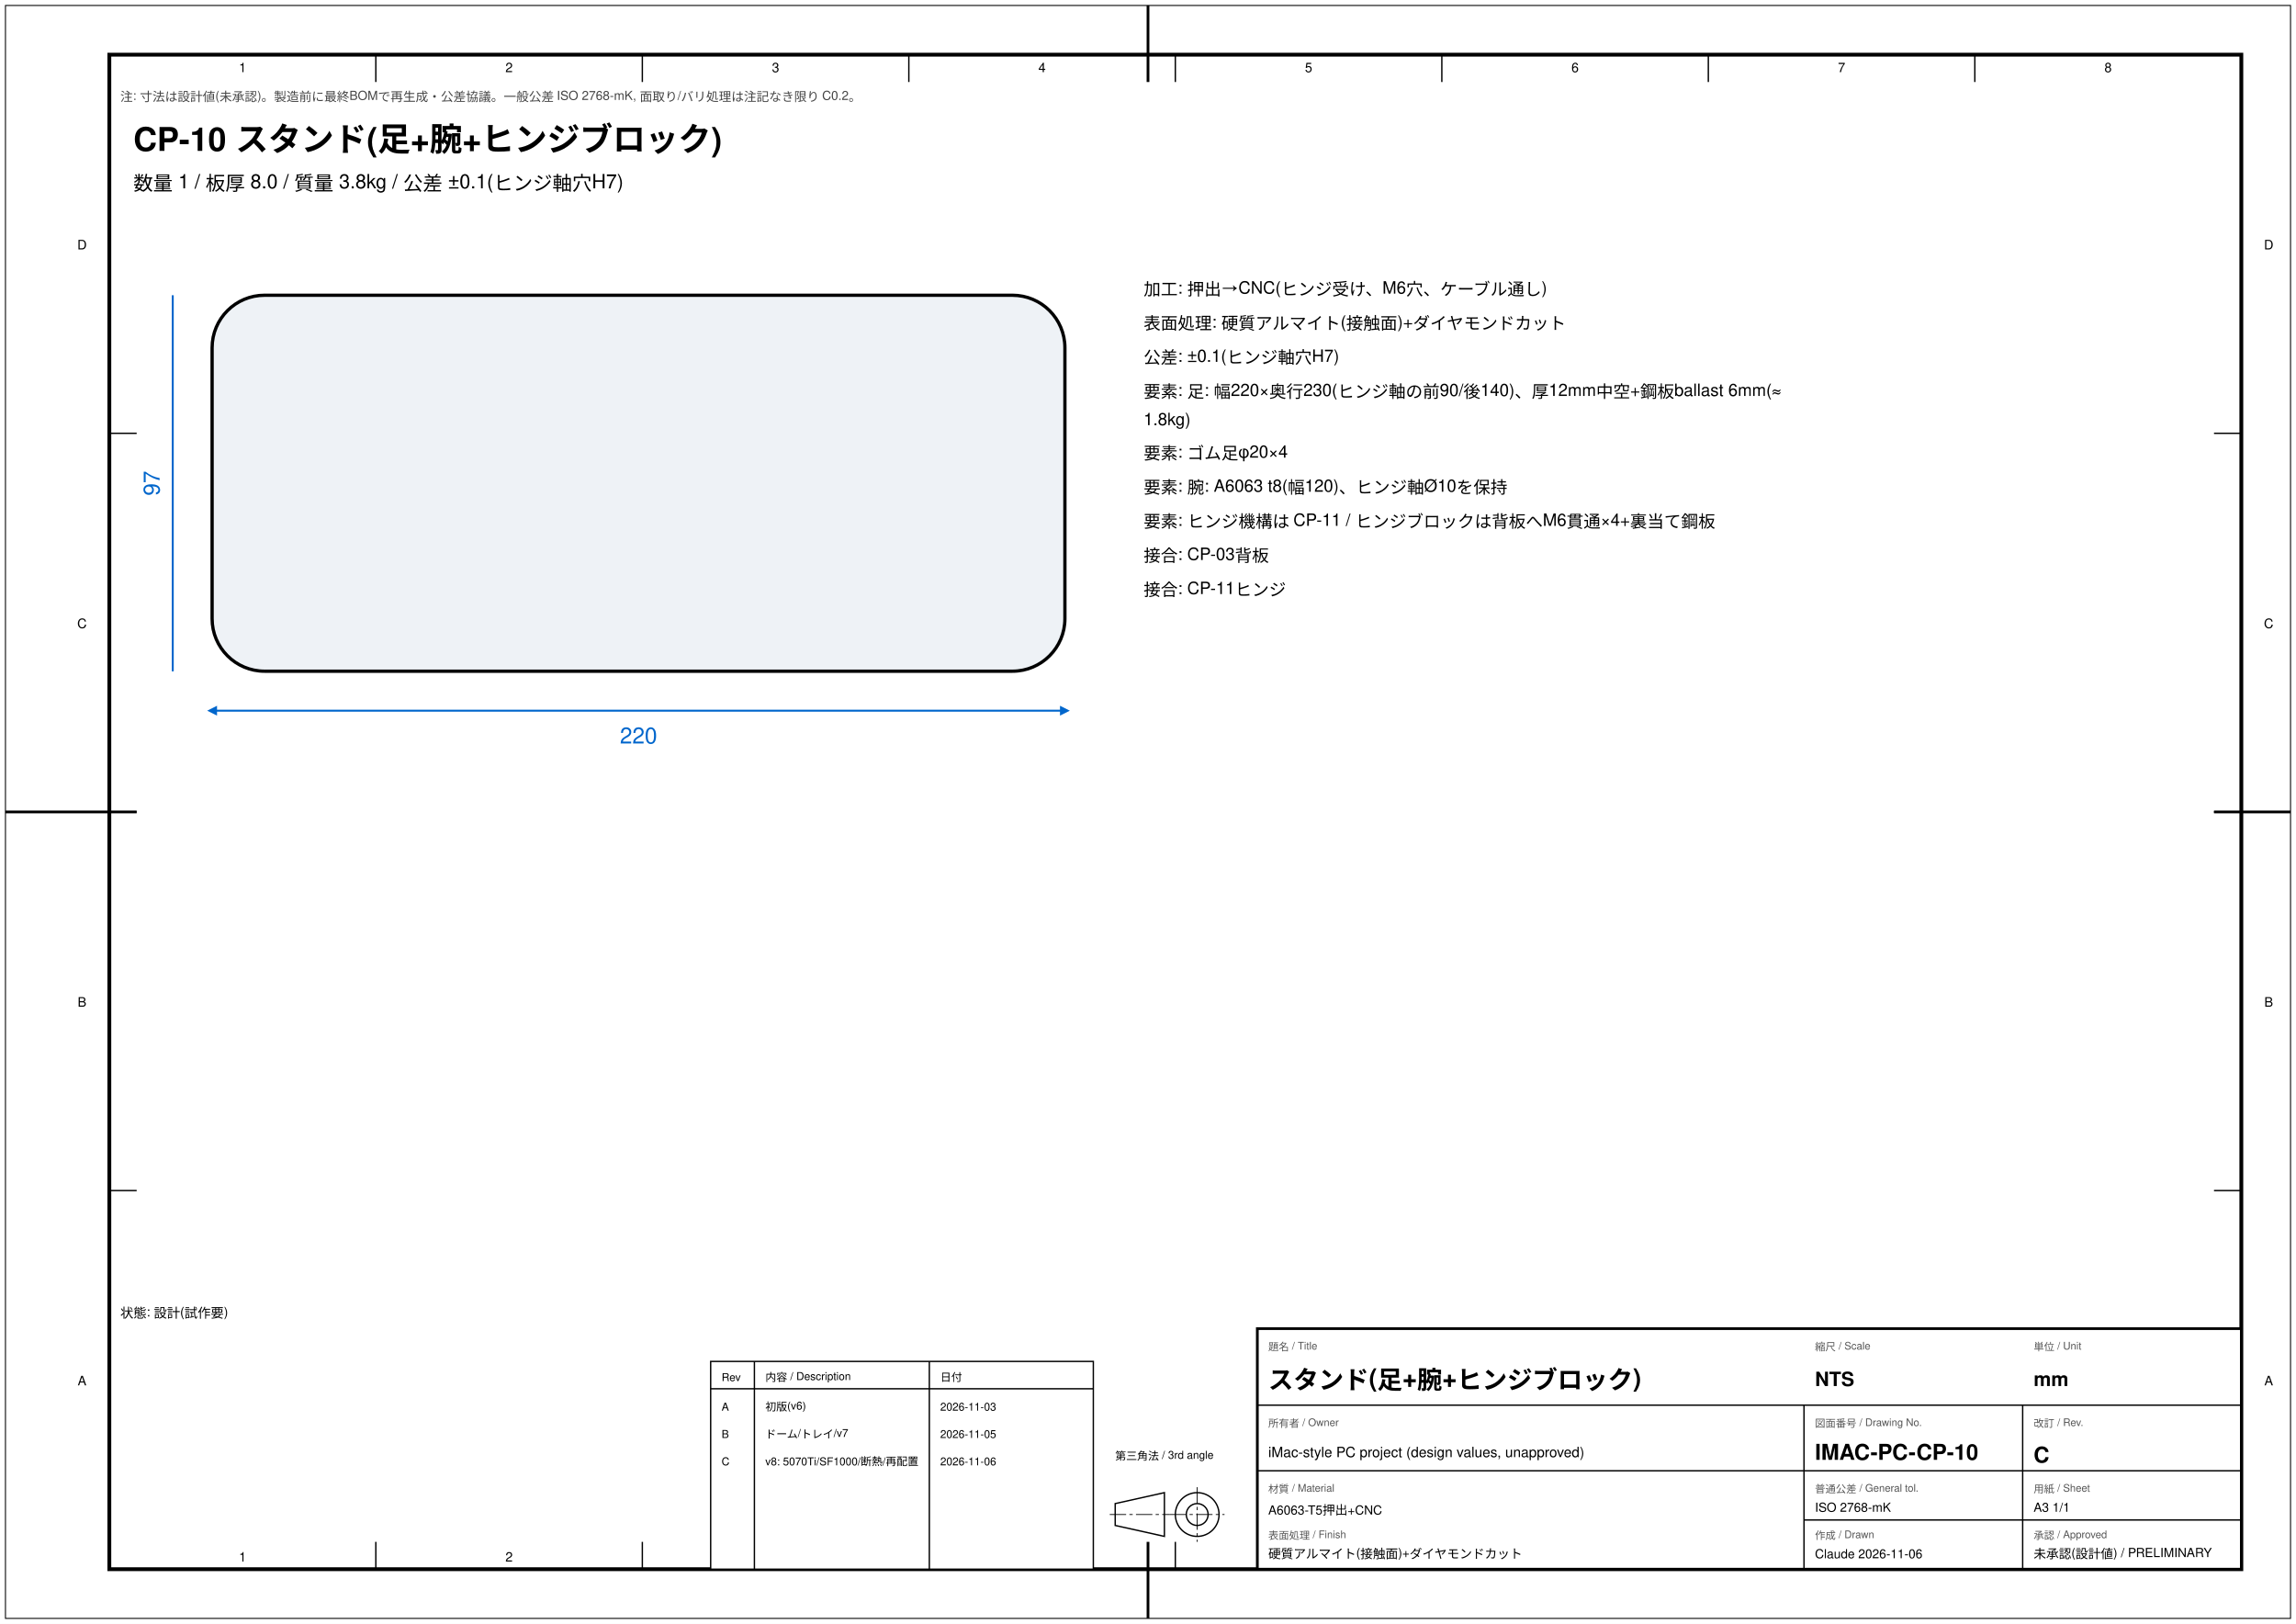
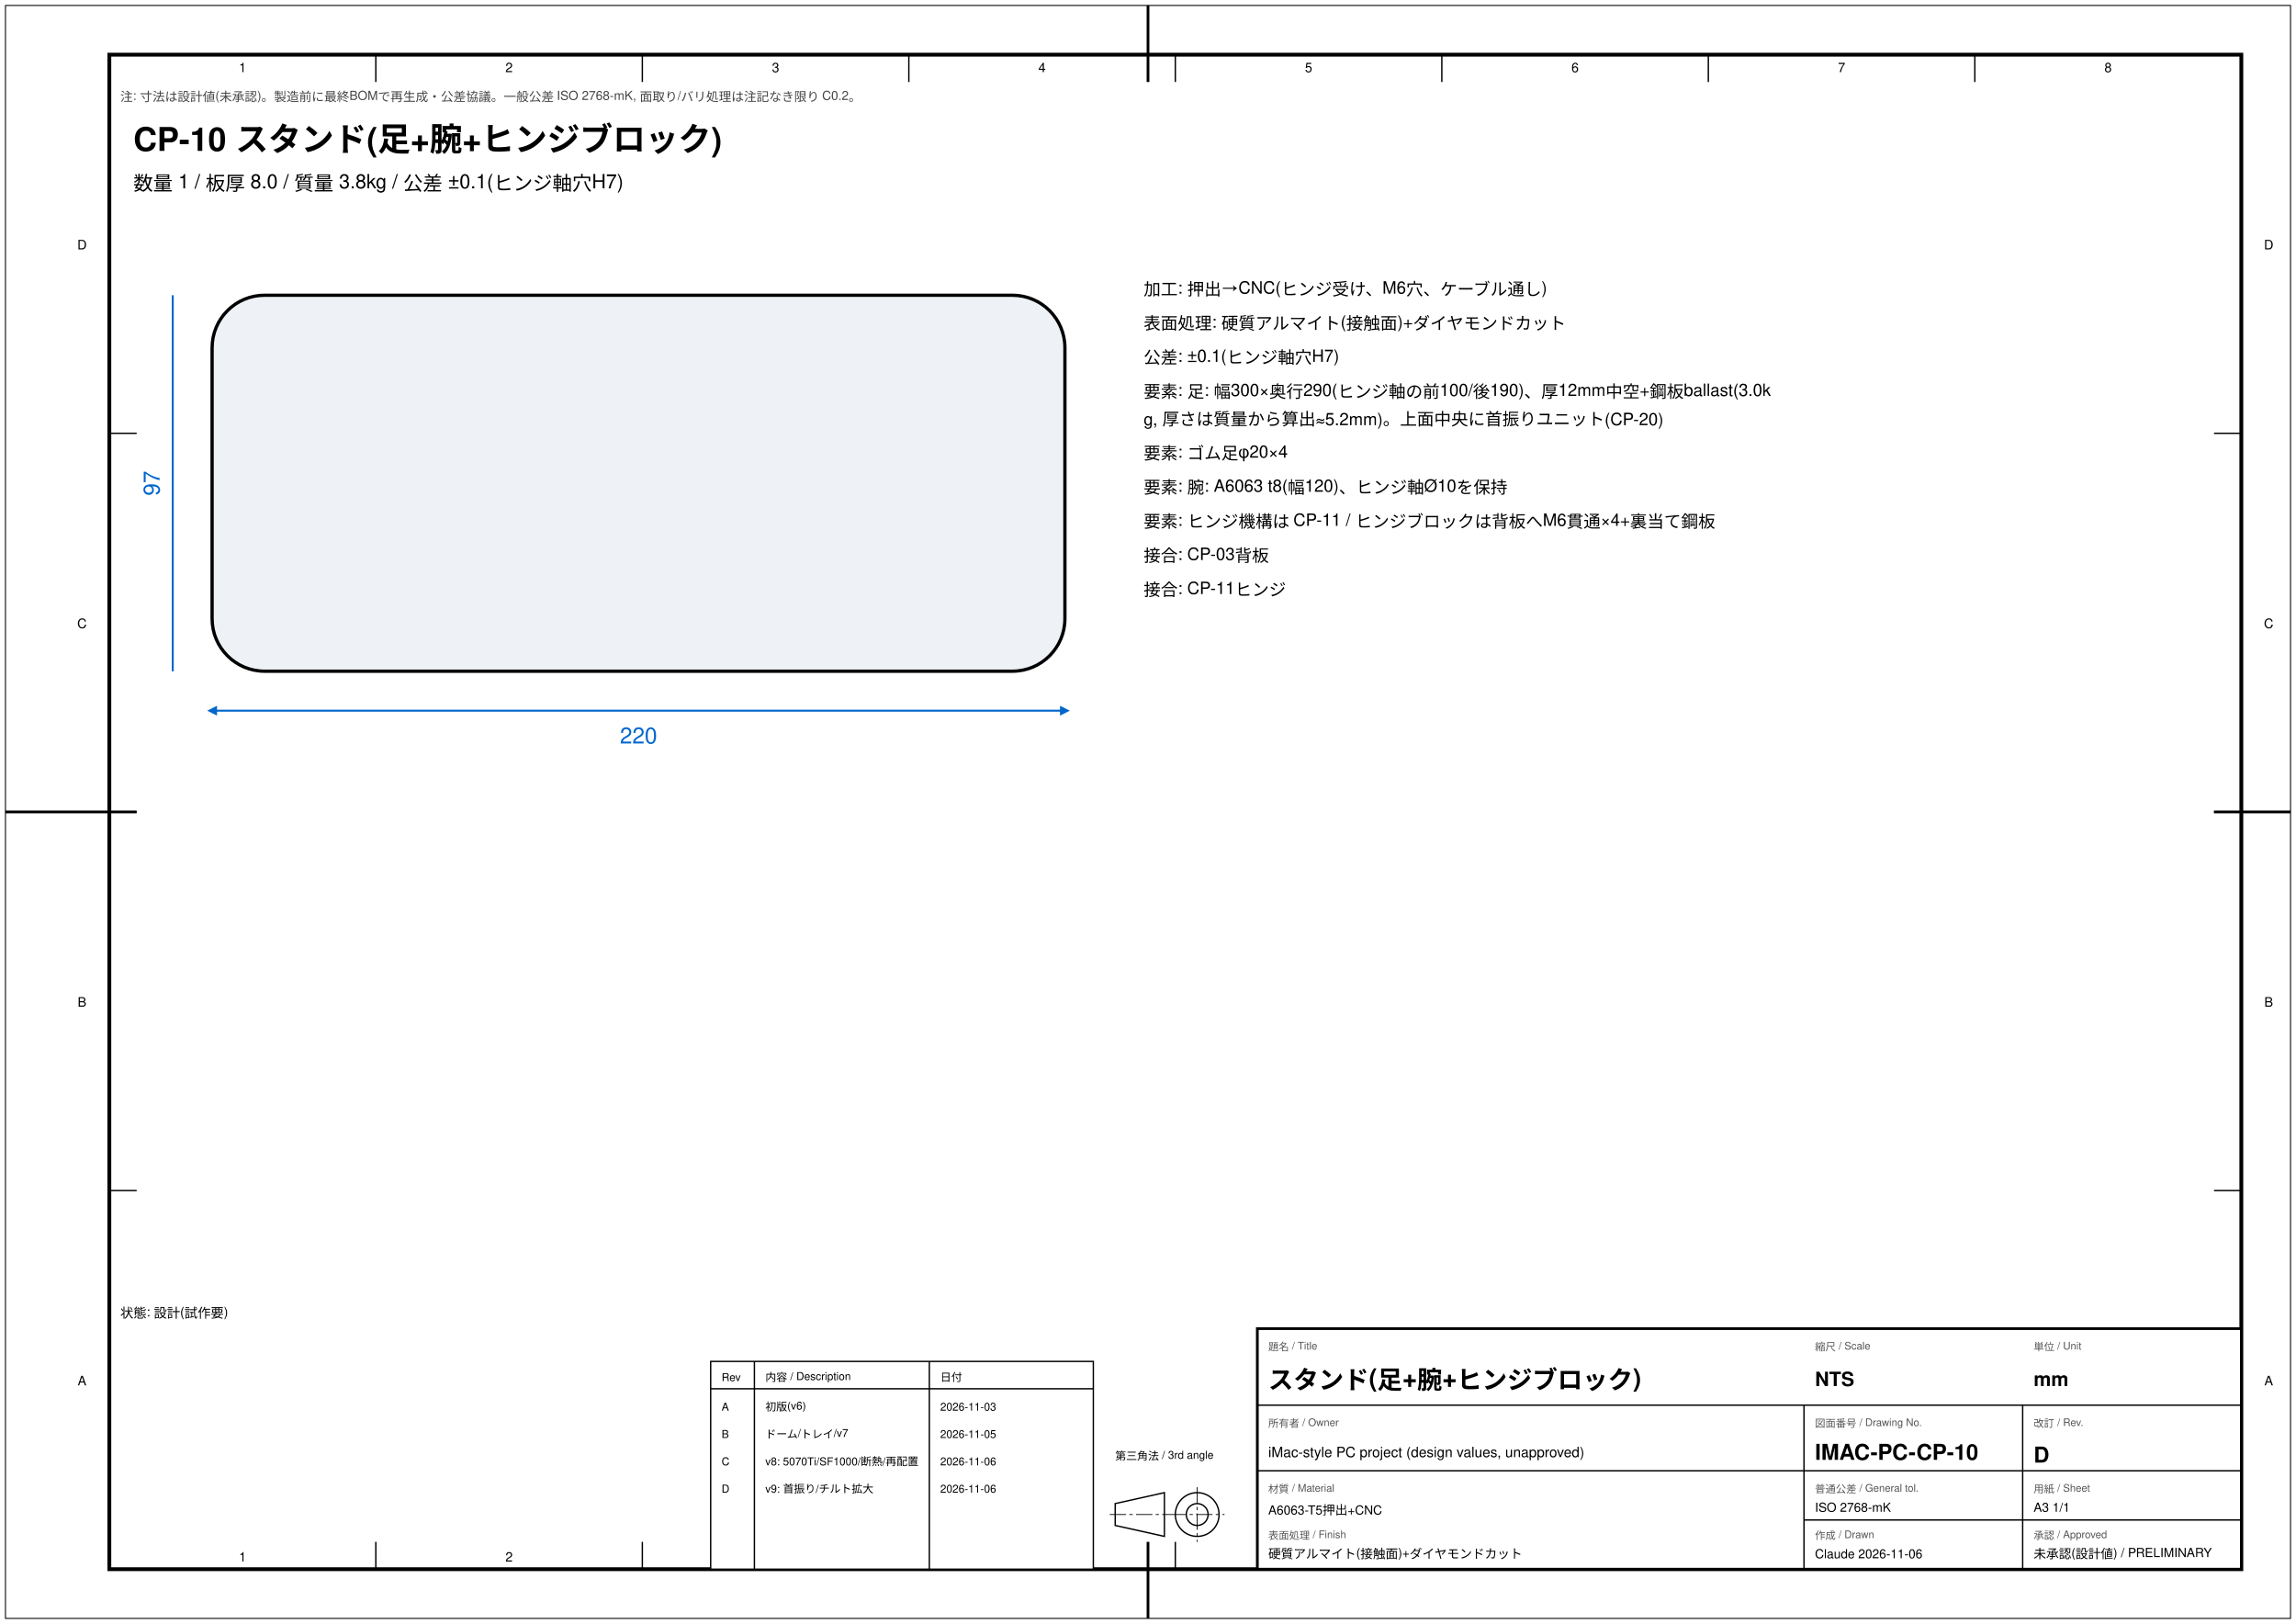
<svg xmlns="http://www.w3.org/2000/svg" viewBox="0 0 420 297" font-family="Helvetica,Arial,sans-serif">
  <defs>
    <marker id="a" markerWidth="5" markerHeight="5" refX="2.5" refY="2.5" orient="auto-start-reverse">
      <path d="M0,0 L5,2.5 L0,5 z" fill="#06c" />
    </marker>
  </defs>
  <rect width="100%" height="100%" fill="#fff" />
  <rect x="1" y="1" width="418" height="295" fill="none" stroke="#000" stroke-width=".18" />
  <rect x="20" y="10" width="390" height="277" fill="none" stroke="#000" stroke-width=".7" />
  <line x1="68.75" y1="10" x2="68.75" y2="15" stroke="#000" stroke-width="0.25" />
  <line x1="68.75" y1="287" x2="68.75" y2="282" stroke="#000" stroke-width="0.25" />
  <text x="44.38" y="13.20" font-size="2.4" text-anchor="middle" font-weight="normal" fill="#000">1</text>
  <text x="44.38" y="285.60" font-size="2.4" text-anchor="middle" font-weight="normal" fill="#000">1</text>
  <line x1="117.5" y1="10" x2="117.5" y2="15" stroke="#000" stroke-width="0.25" />
  <line x1="117.5" y1="287" x2="117.5" y2="282" stroke="#000" stroke-width="0.25" />
  <text x="93.12" y="13.20" font-size="2.4" text-anchor="middle" font-weight="normal" fill="#000">2</text>
  <text x="93.12" y="285.60" font-size="2.4" text-anchor="middle" font-weight="normal" fill="#000">2</text>
  <line x1="166.25" y1="10" x2="166.25" y2="15" stroke="#000" stroke-width="0.25" />
  <line x1="166.25" y1="287" x2="166.25" y2="282" stroke="#000" stroke-width="0.25" />
  <text x="141.88" y="13.20" font-size="2.4" text-anchor="middle" font-weight="normal" fill="#000">3</text>
  <text x="141.88" y="285.60" font-size="2.4" text-anchor="middle" font-weight="normal" fill="#000">3</text>
  <line x1="215.0" y1="10" x2="215.0" y2="15" stroke="#000" stroke-width="0.25" />
  <line x1="215.0" y1="287" x2="215.0" y2="282" stroke="#000" stroke-width="0.25" />
  <text x="190.62" y="13.20" font-size="2.4" text-anchor="middle" font-weight="normal" fill="#000">4</text>
  <text x="190.62" y="285.60" font-size="2.4" text-anchor="middle" font-weight="normal" fill="#000">4</text>
  <line x1="263.75" y1="10" x2="263.75" y2="15" stroke="#000" stroke-width="0.25" />
  <line x1="263.75" y1="287" x2="263.75" y2="282" stroke="#000" stroke-width="0.25" />
  <text x="239.38" y="13.20" font-size="2.4" text-anchor="middle" font-weight="normal" fill="#000">5</text>
  <text x="239.38" y="285.60" font-size="2.4" text-anchor="middle" font-weight="normal" fill="#000">5</text>
  <line x1="312.5" y1="10" x2="312.5" y2="15" stroke="#000" stroke-width="0.25" />
  <line x1="312.5" y1="287" x2="312.5" y2="282" stroke="#000" stroke-width="0.25" />
  <text x="288.12" y="13.20" font-size="2.4" text-anchor="middle" font-weight="normal" fill="#000">6</text>
  <text x="288.12" y="285.60" font-size="2.4" text-anchor="middle" font-weight="normal" fill="#000">6</text>
  <line x1="361.25" y1="10" x2="361.25" y2="15" stroke="#000" stroke-width="0.25" />
  <line x1="361.25" y1="287" x2="361.25" y2="282" stroke="#000" stroke-width="0.25" />
  <text x="336.88" y="13.20" font-size="2.4" text-anchor="middle" font-weight="normal" fill="#000">7</text>
  <text x="336.88" y="285.60" font-size="2.4" text-anchor="middle" font-weight="normal" fill="#000">7</text>
  <text x="385.62" y="13.20" font-size="2.4" text-anchor="middle" font-weight="normal" fill="#000">8</text>
  <text x="385.62" y="285.60" font-size="2.4" text-anchor="middle" font-weight="normal" fill="#000">8</text>
  <line x1="20" y1="79.25" x2="25" y2="79.25" stroke="#000" stroke-width="0.25" />
  <line x1="410" y1="79.25" x2="405" y2="79.25" stroke="#000" stroke-width="0.25" />
  <line x1="20" y1="148.5" x2="25" y2="148.5" stroke="#000" stroke-width="0.25" />
  <line x1="410" y1="148.5" x2="405" y2="148.5" stroke="#000" stroke-width="0.25" />
  <line x1="20" y1="217.75" x2="25" y2="217.75" stroke="#000" stroke-width="0.25" />
  <line x1="410" y1="217.75" x2="405" y2="217.75" stroke="#000" stroke-width="0.25" />
  <text x="15.00" y="45.62" font-size="2.4" text-anchor="middle" font-weight="normal" fill="#000">D</text>
  <text x="415.00" y="45.62" font-size="2.4" text-anchor="middle" font-weight="normal" fill="#000">D</text>
  <text x="15.00" y="114.88" font-size="2.4" text-anchor="middle" font-weight="normal" fill="#000">C</text>
  <text x="415.00" y="114.88" font-size="2.4" text-anchor="middle" font-weight="normal" fill="#000">C</text>
  <text x="15.00" y="184.12" font-size="2.4" text-anchor="middle" font-weight="normal" fill="#000">B</text>
  <text x="415.00" y="184.12" font-size="2.4" text-anchor="middle" font-weight="normal" fill="#000">B</text>
  <text x="15.00" y="253.38" font-size="2.4" text-anchor="middle" font-weight="normal" fill="#000">A</text>
  <text x="415.00" y="253.38" font-size="2.4" text-anchor="middle" font-weight="normal" fill="#000">A</text>
  <line x1="1" y1="148.5" x2="25" y2="148.5" stroke="#000" stroke-width="0.5" />
  <line x1="405" y1="148.5" x2="419" y2="148.5" stroke="#000" stroke-width="0.5" />
  <line x1="210.0" y1="1" x2="210.0" y2="15" stroke="#000" stroke-width="0.5" />
  <line x1="210.0" y1="282" x2="210.0" y2="296" stroke="#000" stroke-width="0.5" />
  <rect x="230" y="243" width="180" height="44" fill="#fff" stroke="#000" stroke-width=".5" />
  <line x1="230" y1="257" x2="410" y2="257" stroke="#000" stroke-width="0.25" />
  <line x1="230" y1="269" x2="410" y2="269" stroke="#000" stroke-width="0.25" />
  <line x1="330" y1="257" x2="330" y2="287" stroke="#000" stroke-width="0.25" />
  <line x1="370" y1="257" x2="370" y2="287" stroke="#000" stroke-width="0.25" />
  <line x1="330" y1="278" x2="410" y2="278" stroke="#000" stroke-width="0.25" />
  <text x="232.00" y="247.00" font-size="1.9" text-anchor="start" font-weight="normal" fill="#555">題名 / Title</text>
  <text x="232.00" y="254.00" font-size="4.6" text-anchor="start" font-weight="bold" fill="#000">スタンド(足+腕+ヒンジブロック)</text>
  <text x="232.00" y="261.00" font-size="1.9" text-anchor="start" font-weight="normal" fill="#555">所有者 / Owner</text>
  <text x="232.00" y="266.50" font-size="2.6" text-anchor="start" font-weight="normal" fill="#000">iMac-style PC project (design values, unapproved)</text>
  <text x="232.00" y="273.00" font-size="1.9" text-anchor="start" font-weight="normal" fill="#555">材質 / Material</text>
  <text x="232.00" y="277.00" font-size="2.3" text-anchor="start" font-weight="normal" fill="#000">A6063-T5押出+CNC</text>
  <text x="232.00" y="281.50" font-size="1.9" text-anchor="start" font-weight="normal" fill="#555">表面処理 / Finish</text>
  <text x="232.00" y="285.00" font-size="2.3" text-anchor="start" font-weight="normal" fill="#000">硬質アルマイト(接触面)+ダイヤモンドカット</text>
  <text x="332.00" y="261.00" font-size="1.9" text-anchor="start" font-weight="normal" fill="#555">図面番号 / Drawing No.</text>
  <text x="332.00" y="267.00" font-size="4.0" text-anchor="start" font-weight="bold" fill="#000">IMAC-PC-CP-10</text>
  <text x="332.00" y="273.00" font-size="1.9" text-anchor="start" font-weight="normal" fill="#555">普通公差 / General tol.</text>
  <text x="332.00" y="276.50" font-size="2.3" text-anchor="start" font-weight="normal" fill="#000">ISO 2768-mK</text>
  <text x="372.00" y="261.00" font-size="1.9" text-anchor="start" font-weight="normal" fill="#555">改訂 / Rev.</text>
-   <text x="372.00" y="267.50" font-size="4.0" text-anchor="start" font-weight="bold" fill="#000">C</text>
+   <text x="372.00" y="267.50" font-size="4.0" text-anchor="start" font-weight="bold" fill="#000">D</text>
  <text x="372.00" y="273.00" font-size="1.9" text-anchor="start" font-weight="normal" fill="#555">用紙 / Sheet</text>
  <text x="372.00" y="276.50" font-size="2.3" text-anchor="start" font-weight="normal" fill="#000">A3  1/1</text>
  <text x="332.00" y="247.00" font-size="1.9" text-anchor="start" font-weight="normal" fill="#555">縮尺 / Scale</text>
  <text x="332.00" y="253.50" font-size="3.6" text-anchor="start" font-weight="bold" fill="#000">NTS</text>
  <text x="372.00" y="247.00" font-size="1.9" text-anchor="start" font-weight="normal" fill="#555">単位 / Unit</text>
  <text x="372.00" y="253.50" font-size="3.6" text-anchor="start" font-weight="bold" fill="#000">mm</text>
  <text x="332.00" y="281.50" font-size="1.9" text-anchor="start" font-weight="normal" fill="#555">作成 / Drawn</text>
  <text x="332.00" y="285.00" font-size="2.3" text-anchor="start" font-weight="normal" fill="#000">Claude 2026-11-06</text>
  <text x="372.00" y="281.50" font-size="1.9" text-anchor="start" font-weight="normal" fill="#555">承認 / Approved</text>
  <text x="372.00" y="285.00" font-size="2.3" text-anchor="start" font-weight="normal" fill="#000">未承認(設計値) / PRELIMINARY</text>
  <g transform="translate(204,273)" stroke="#000" stroke-width=".25" fill="none">
    <path d="M0,2 L9,0 L9,8 L0,6 Z" />
    <line x1="-1" y1="4" x2="10" y2="4" stroke="#000" stroke-width="0.15" stroke-dasharray="3,0.6,0.6,0.6" />
    <circle cx="15" cy="4" r="4" />
    <circle cx="15" cy="4" r="2" />
    <line x1="10" y1="4" x2="20" y2="4" stroke="#000" stroke-width="0.15" stroke-dasharray="3,0.6,0.6,0.6" />
    <line x1="15" y1="-1" x2="15" y2="9" stroke="#000" stroke-width="0.15" stroke-dasharray="3,0.6,0.6,0.6" />
  </g>
  <text x="204.00" y="267.00" font-size="2.0" text-anchor="start" font-weight="normal" fill="#000">第三角法 / 3rd angle</text>
  <rect x="130" y="249" width="70" height="38" fill="#fff" stroke="#000" stroke-width=".25" />
  <line x1="130" y1="254" x2="200" y2="254" stroke="#000" stroke-width="0.25" />
  <line x1="138" y1="249" x2="138" y2="287" stroke="#000" stroke-width="0.25" />
  <line x1="170" y1="249" x2="170" y2="287" stroke="#000" stroke-width="0.25" />
  <text x="132.00" y="252.60" font-size="2.0" text-anchor="start" font-weight="normal" fill="#000">Rev</text>
  <text x="140.00" y="252.60" font-size="2.0" text-anchor="start" font-weight="normal" fill="#000">内容 / Description</text>
  <text x="172.00" y="252.60" font-size="2.0" text-anchor="start" font-weight="normal" fill="#000">日付</text>
  <text x="132.00" y="258.00" font-size="2.0" text-anchor="start" font-weight="normal" fill="#000">A</text>
  <text x="140.00" y="258.00" font-size="2.0" text-anchor="start" font-weight="normal" fill="#000">初版(v6)</text>
  <text x="172.00" y="258.00" font-size="2.0" text-anchor="start" font-weight="normal" fill="#000">2026-11-03</text>
  <text x="132.00" y="263.00" font-size="2.0" text-anchor="start" font-weight="normal" fill="#000">B</text>
  <text x="140.00" y="263.00" font-size="2.0" text-anchor="start" font-weight="normal" fill="#000">ドーム/トレイ/v7</text>
  <text x="172.00" y="263.00" font-size="2.0" text-anchor="start" font-weight="normal" fill="#000">2026-11-05</text>
  <text x="132.00" y="268.00" font-size="2.0" text-anchor="start" font-weight="normal" fill="#000">C</text>
  <text x="140.00" y="268.00" font-size="2.0" text-anchor="start" font-weight="normal" fill="#000">v8: 5070Ti/SF1000/断熱/再配置</text>
  <text x="172.00" y="268.00" font-size="2.0" text-anchor="start" font-weight="normal" fill="#000">2026-11-06</text>
+   <text x="132.00" y="273.00" font-size="2.0" text-anchor="start" font-weight="normal" fill="#000">D</text>
+   <text x="140.00" y="273.00" font-size="2.0" text-anchor="start" font-weight="normal" fill="#000">v9: 首振り/チルト拡大</text>
+   <text x="172.00" y="273.00" font-size="2.0" text-anchor="start" font-weight="normal" fill="#000">2026-11-06</text>
  <text x="22.00" y="241.00" font-size="2.4" text-anchor="start" font-weight="normal" fill="#000">状態: 設計(試作要)</text>
  <text x="22.00" y="18.50" font-size="2.3" text-anchor="start" font-weight="normal" fill="#444">注: 寸法は設計値(未承認)。製造前に最終BOMで再生成・公差協議。一般公差 ISO 2768-mK, 面取り/バリ処理は注記なき限り C0.2。</text>
  <g transform="translate(22,18) scale(1.2)">
    <text x="2" y="8" font-size="5" font-weight="bold">CP-10 スタンド(足+腕+ヒンジブロック)</text>
    <text x="2" y="14" font-size="3">数量 1 / 板厚 8.0 / 質量 3.8kg / 公差 ±0.1(ヒンジ軸穴H7)</text>
    <rect x="14" y="30" width="130.0" height="57.3" rx="8.0" fill="#eef2f6" stroke="#000" stroke-width=".5" />
    <line x1="14" y1="93.318" x2="144.0" y2="93.318" stroke="#06c" stroke-width=".3" marker-start="url(#a)" marker-end="url(#a)" />
    <text x="79.0" y="98.318" font-size="3.4" text-anchor="middle" fill="#06c">220</text>
    <line x1="8" y1="30" x2="8" y2="87.318" stroke="#06c" stroke-width=".3" />
    <text x="6" y="58.659" font-size="3.4" text-anchor="middle" fill="#06c" transform="rotate(-90 6 58.65909)">97</text>
    <text x="156" y="30" font-size="2.6">加工: 押出→CNC(ヒンジ受け、M6穴、ケーブル通し)</text>
    <text x="156" y="35.2" font-size="2.6">表面処理: 硬質アルマイト(接触面)+ダイヤモンドカット</text>
    <text x="156" y="40.4" font-size="2.6">公差: ±0.1(ヒンジ軸穴H7)</text>
-     <text x="156" y="45.6" font-size="2.6">要素: 足: 幅220×奥行230(ヒンジ軸の前90/後140)、厚12mm中空+鋼板ballast 6mm(≈</text>
-     <text x="156" y="49.8" font-size="2.6">1.8kg)</text>
+     <text x="156" y="45.6" font-size="2.6">要素: 足: 幅300×奥行290(ヒンジ軸の前100/後190)、厚12mm中空+鋼板ballast(3.0k</text>
+     <text x="156" y="49.8" font-size="2.6">g, 厚さは質量から算出≈5.2mm)。上面中央に首振りユニット(CP-20)</text>
    <text x="156" y="55" font-size="2.6">要素: ゴム足φ20×4</text>
    <text x="156" y="60.2" font-size="2.6">要素: 腕: A6063 t8(幅120)、ヒンジ軸Ø10を保持</text>
    <text x="156" y="65.4" font-size="2.6">要素: ヒンジ機構は CP-11 / ヒンジブロックは背板へM6貫通×4+裏当て鋼板</text>
    <text x="156" y="70.6" font-size="2.6">接合: CP-03背板</text>
    <text x="156" y="75.8" font-size="2.6">接合: CP-11ヒンジ</text>
  </g>
</svg>
